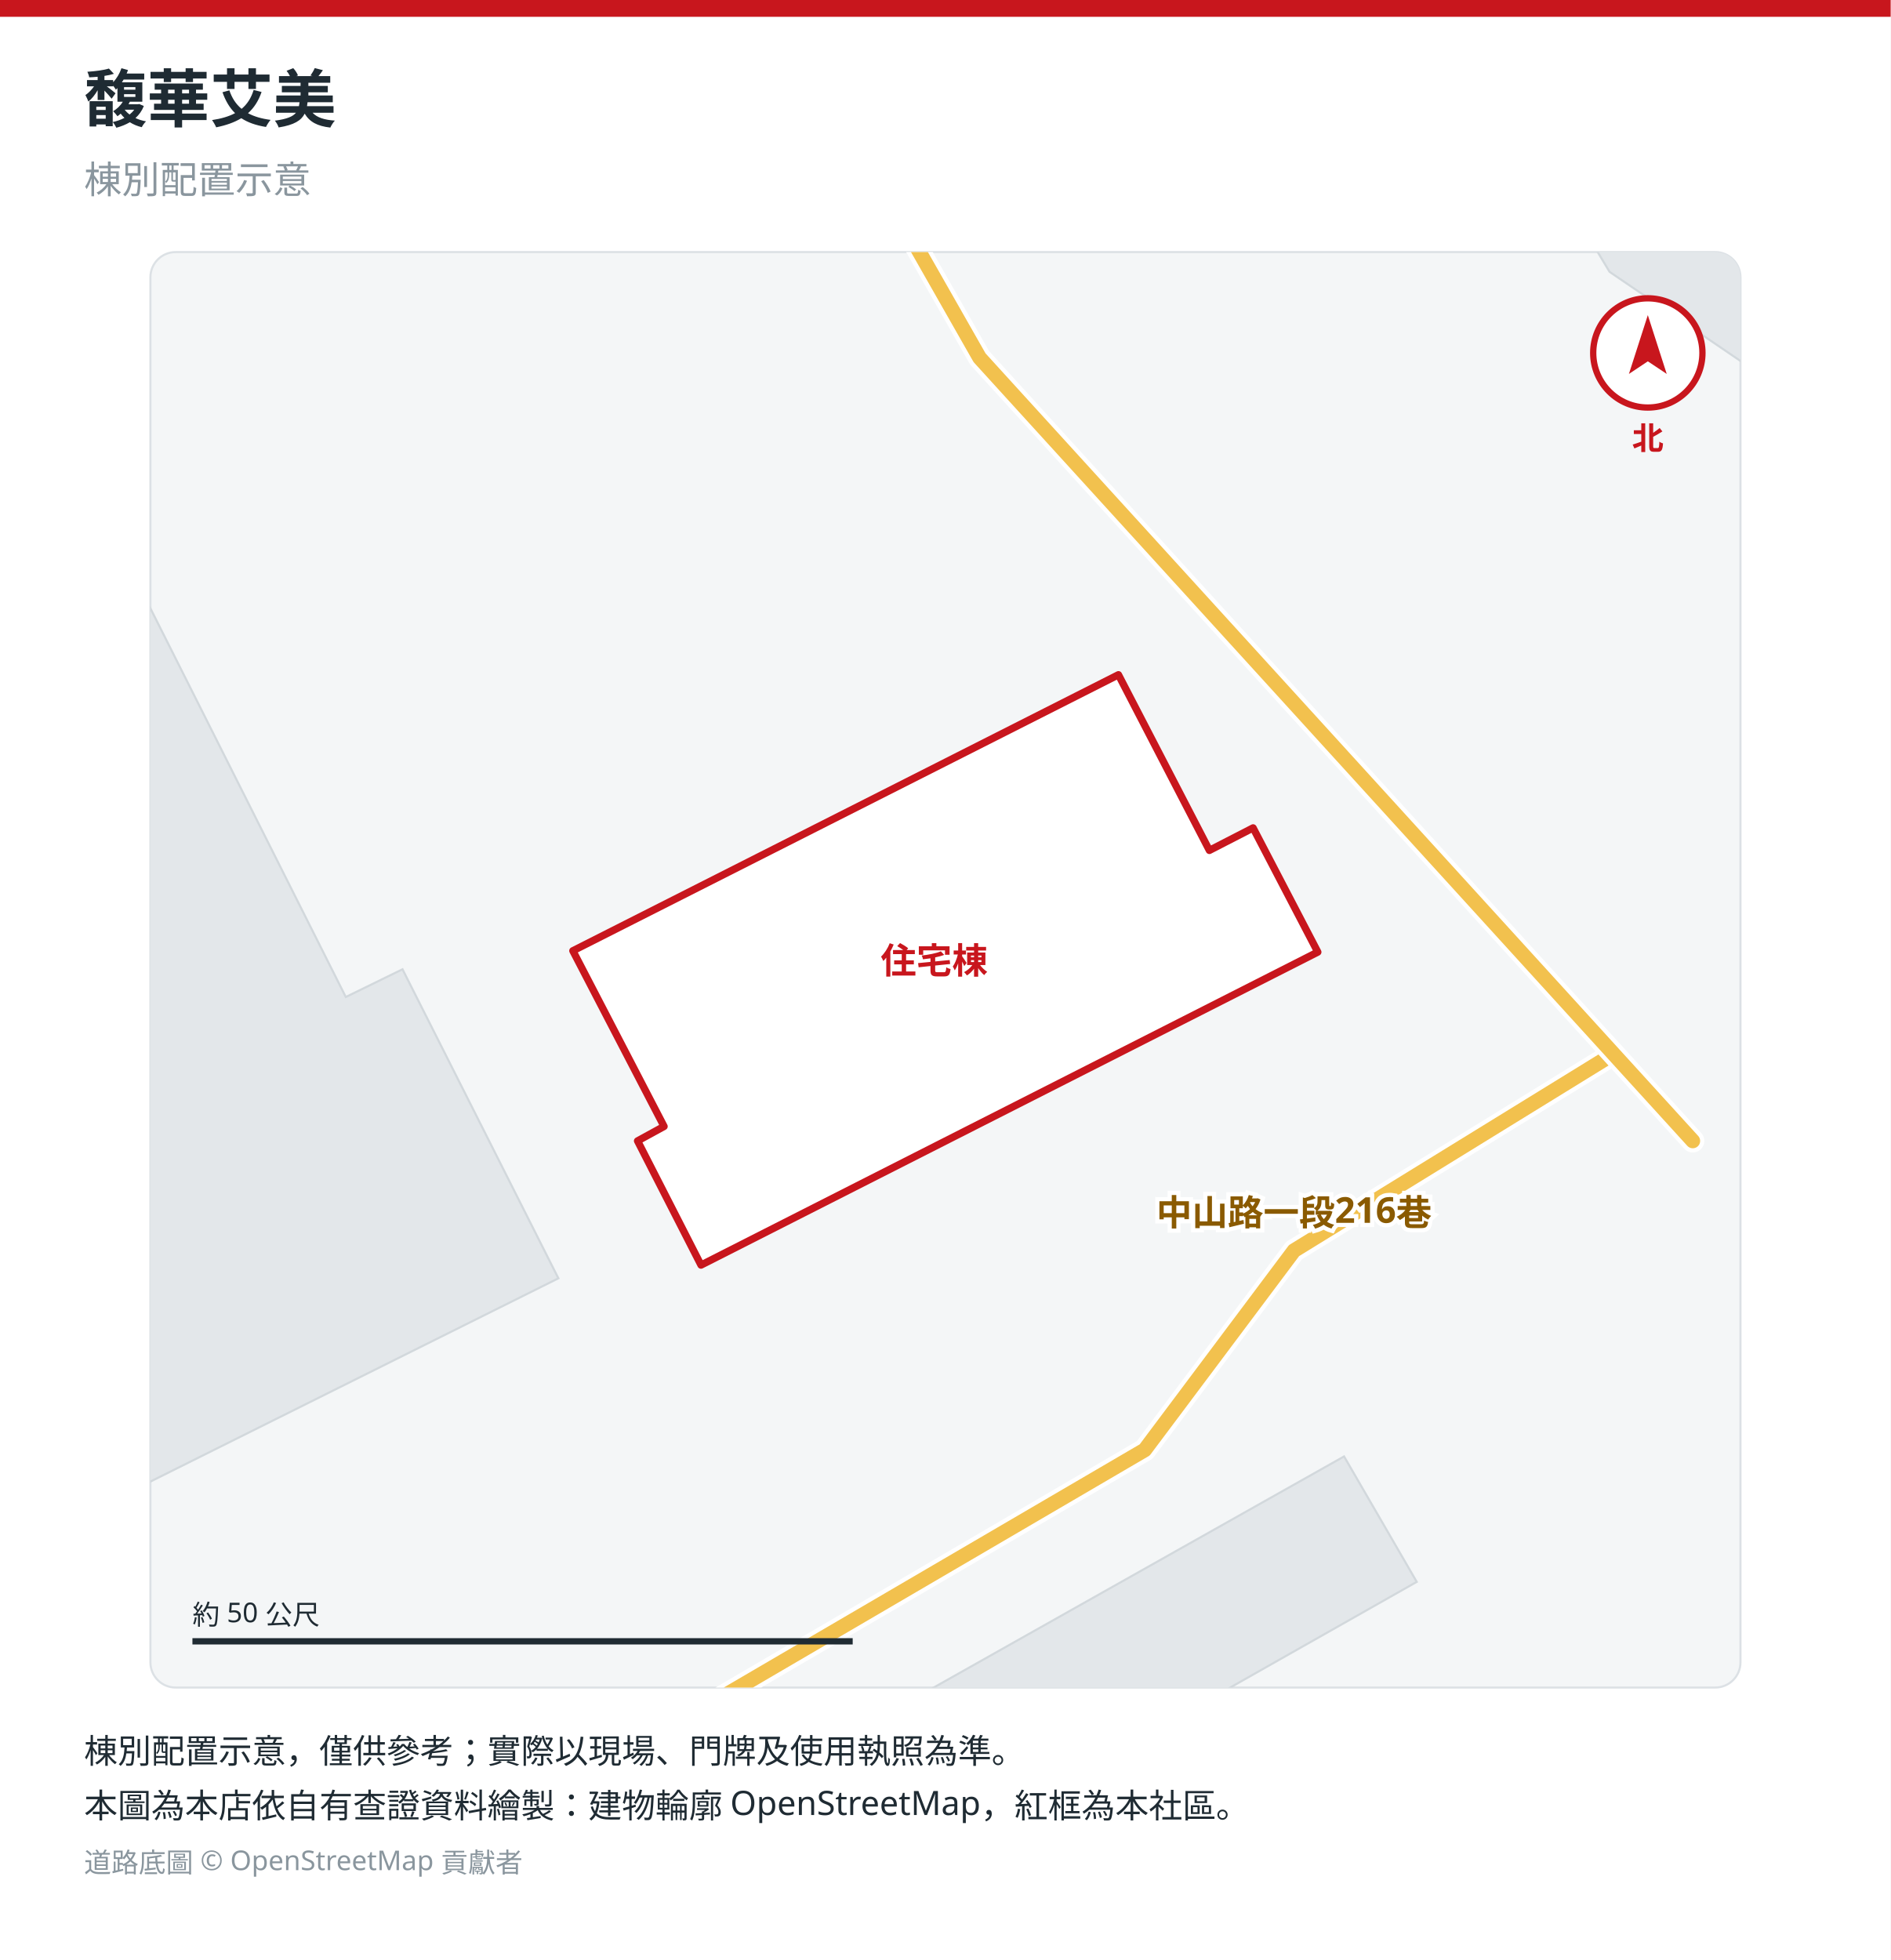
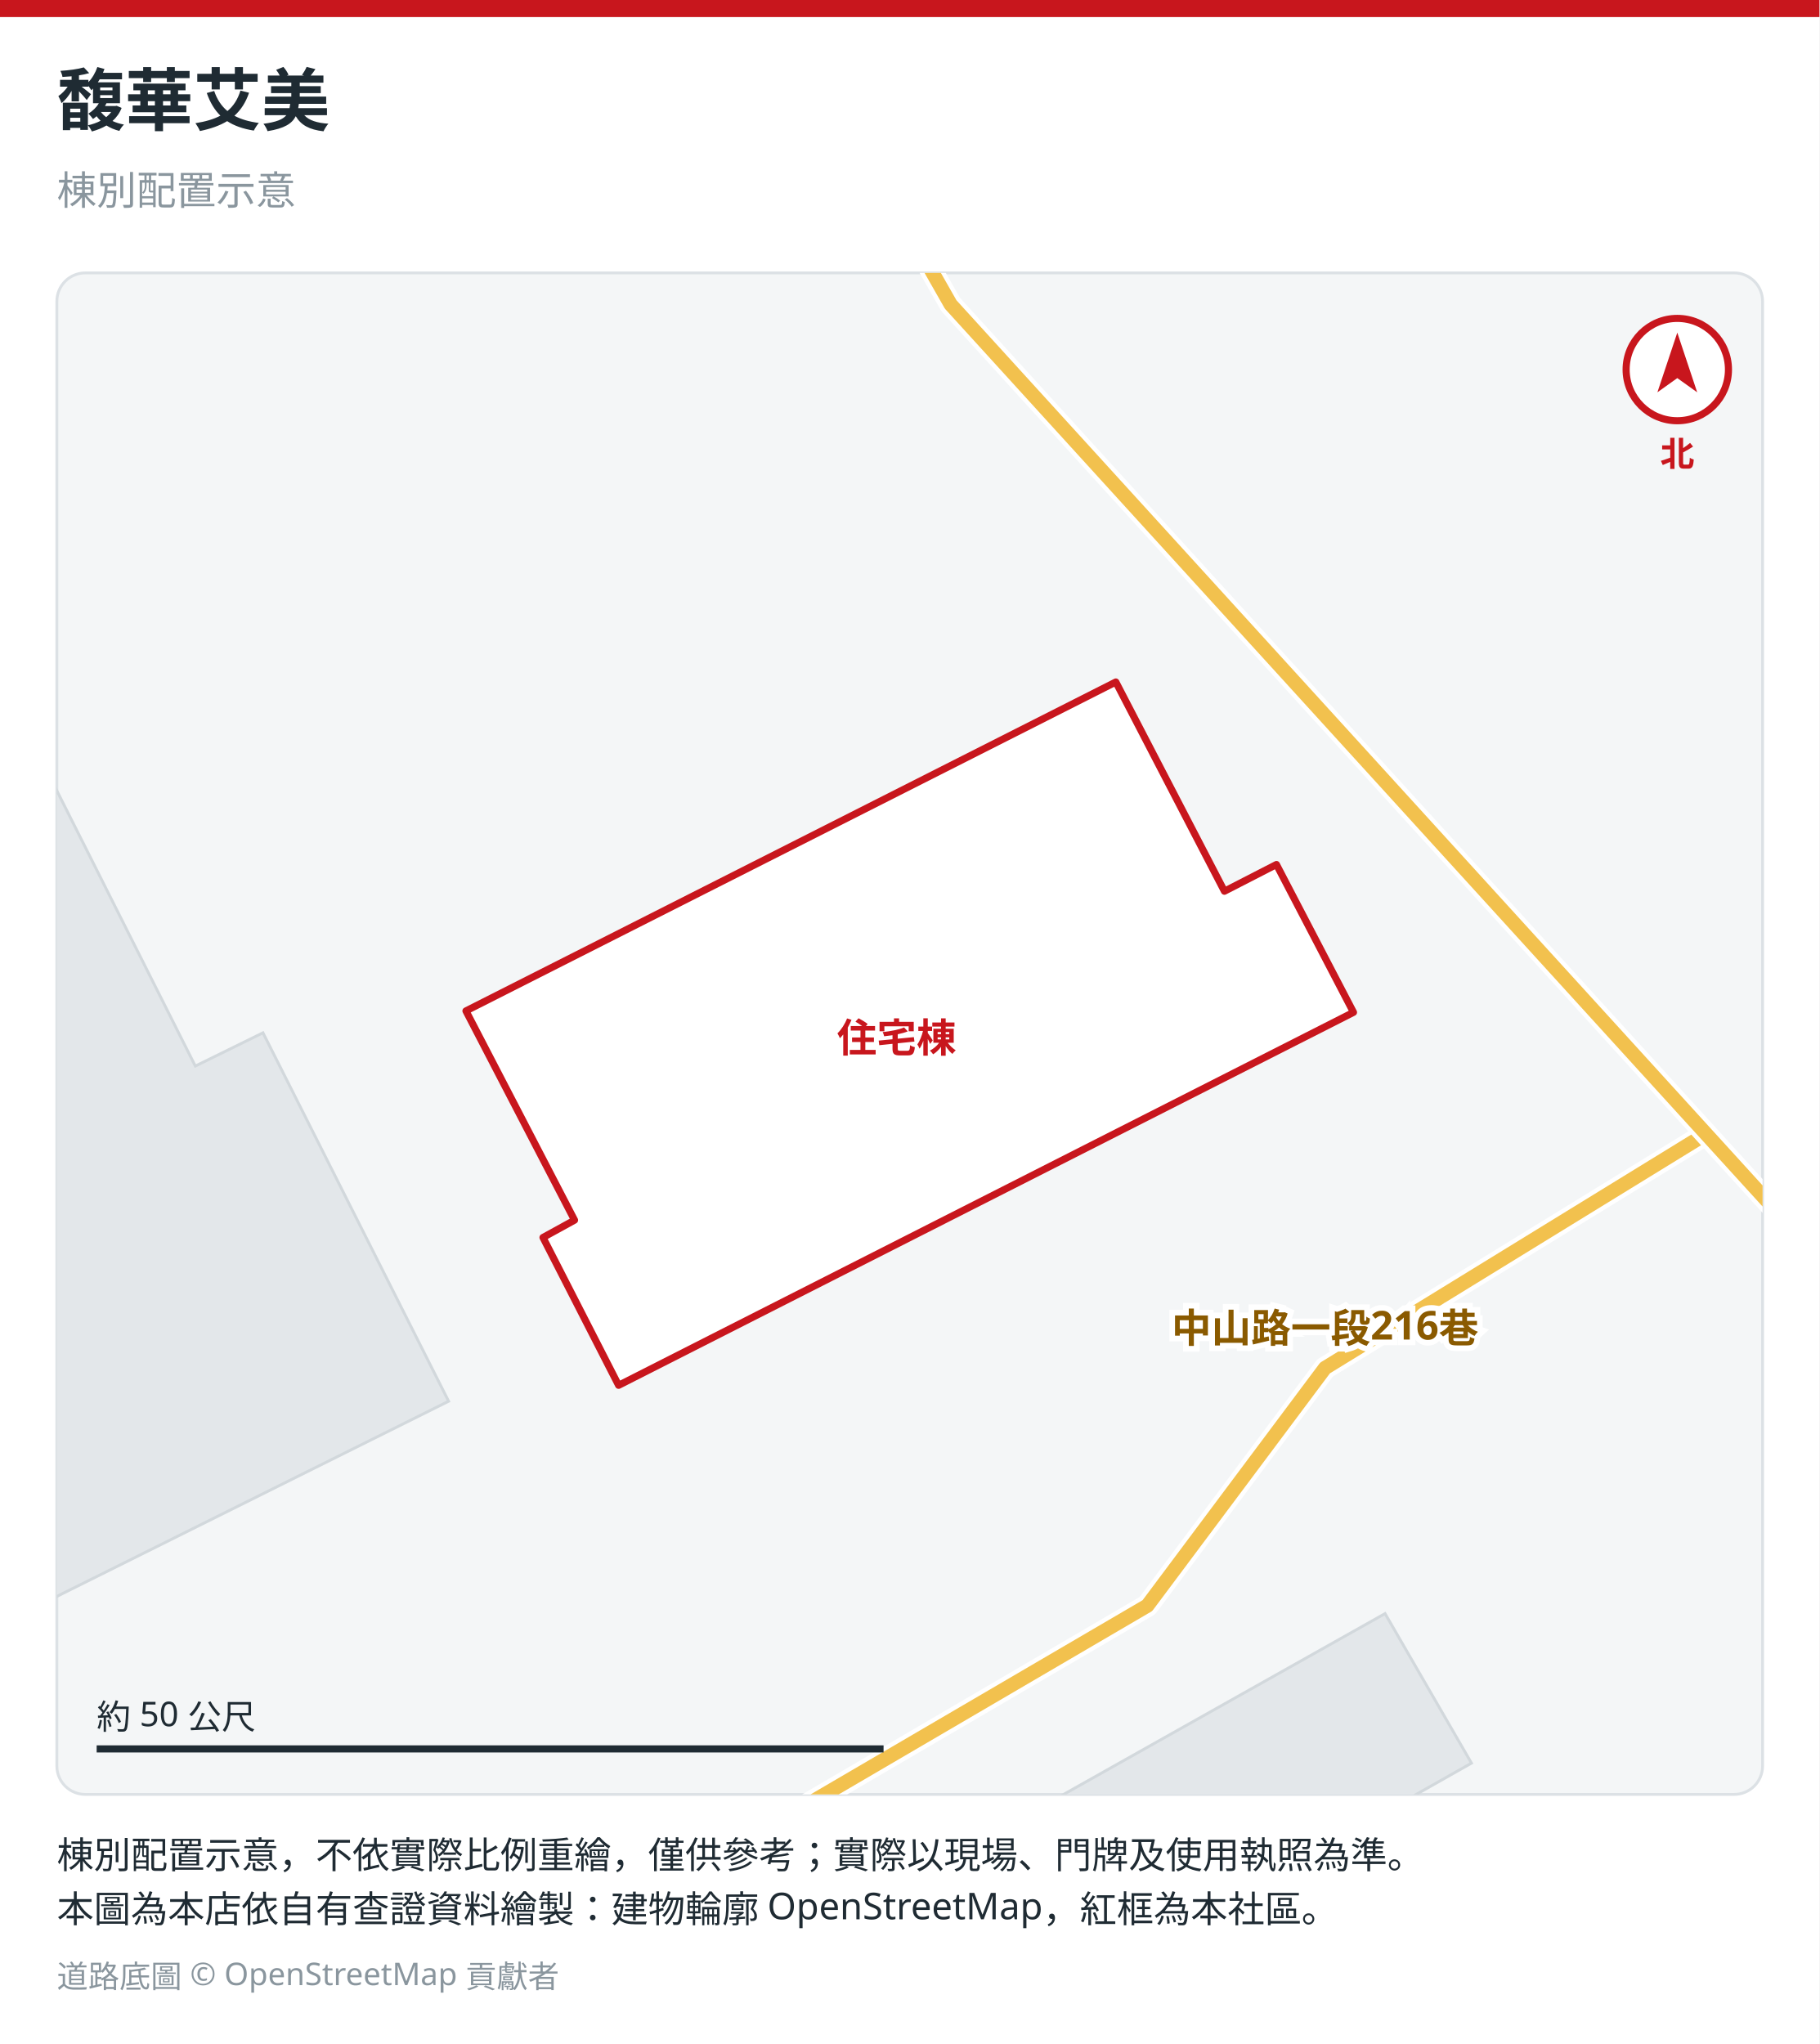
- <svg xmlns="http://www.w3.org/2000/svg" viewBox="0 0 900 933" width="900" height="933" font-family="Noto Sans TC, Microsoft JhengHei, PingFang TC, sans-serif">
+ <svg xmlns="http://www.w3.org/2000/svg" viewBox="0 0 640 719" preserveAspectRatio="xMidYMin meet" style="width:100%;height:auto;max-width:1280px" font-family="Noto Sans TC, Microsoft JhengHei, PingFang TC, sans-serif">
  <rect width="100%" height="100%" fill="#FFFFFF" />
-   <rect width="100%" height="8" fill="#C8161D" />
-   <text x="40" y="58" font-size="30" font-weight="700" fill="#1F2B33">馥華艾美</text>
-   <text x="40" y="92" font-size="18" fill="#8A969E">棟別配置示意</text>
+   <rect width="100%" height="6" fill="#C8161D" />
+   <text x="20" y="44" font-size="24" font-weight="700" fill="#1F2B33">馥華艾美</text>
+   <text x="20" y="72" font-size="14" fill="#8A969E">棟別配置示意</text>
  <defs>
    <clipPath id="c">
-       <rect x="71.6" y="120.0" width="756.9" height="683.3" rx="12" />
+       <rect x="20.0" y="96.0" width="600.0" height="535.2" rx="10" />
    </clipPath>
  </defs>
-   <rect x="71.6" y="120.0" width="756.9" height="683.3" rx="12" fill="#F4F6F7" stroke="#DCE1E5" />
+   <rect x="20.0" y="96.0" width="600.0" height="535.2" rx="10" fill="#F4F6F7" stroke="#DCE1E5" />
  <g clip-path="url(#c)">
-     <path d="M199.2,959.2 L231.9,1035.3 L406.6,960.5 L373.9,885.1 Z" fill="#E3E7EA" stroke="#D2D8DC" stroke-width="1" />
-     <path d="M429.9,811.5 L464.5,871.9 L674.4,753.0 L639.8,693.3 Z" fill="#E3E7EA" stroke="#D2D8DC" stroke-width="1" />
-     <path d="M846.7,-82.4 L880.6,-59.2 L946.6,-154.1 L1062.3,-74.9 L1174.8,1.8 L1191.8,13.1 L1000.7,289.1 L766.2,129.4 L717.8,49.0 L775.0,-30.9 Z" fill="#E3E7EA" stroke="#D2D8DC" stroke-width="1" />
-     <path d="M1174.8,1.8 L1062.3,-74.9 L1103.2,-134.0 L1037.8,-178.6 L944.1,-242.1 L1015.1,-344.6 L1109.4,-279.8 L1513.0,-3.8 L1442.6,98.0 L1215.7,-57.3 Z" fill="#E3E7EA" stroke="#D2D8DC" stroke-width="1" />
-     <path d="M788.8,-97.5 L728.5,-67.3 L676.3,-171.1 L736.7,-201.2 Z" fill="#E3E7EA" stroke="#D2D8DC" stroke-width="1" />
-     <path d="M1308.1,75.4 L1433.8,169.7 L1234.5,433.1 L1059.8,302.9 L1149.0,185.4 L1197.5,221.8 Z" fill="#E3E7EA" stroke="#D2D8DC" stroke-width="1" />
-     <path d="M-165.4,306.7 L30.7,209.3 L52.1,250.8 L164.6,474.6 L191.6,461.4 L265.8,608.5 L42.6,719.7 L-31.5,572.6 L-144.7,348.2 Z" fill="#E3E7EA" stroke="#D2D8DC" stroke-width="1" />
-     <path d="M-276.1,222.5 L-161.7,414.2 L-164.2,486.5 L103.6,921.5 L155.8,917.7 L544.9,690.2 L616.0,595.3 L766.2,502.8" fill="none" stroke="#FFFFFF" stroke-width="11" stroke-linecap="round" stroke-linejoin="round" />
-     <path d="M-276.1,222.5 L-161.7,414.2 L-164.2,486.5 L103.6,921.5 L155.8,917.7 L544.9,690.2 L616.0,595.3 L766.2,502.8" fill="none" stroke="#F2C14E" stroke-width="7" stroke-linecap="round" stroke-linejoin="round" />
-     <path d="M321.1,-84.9 L466.3,170.3 L805.8,543.1" fill="none" stroke="#FFFFFF" stroke-width="11" stroke-linecap="round" stroke-linejoin="round" />
-     <path d="M321.1,-84.9 L466.3,170.3 L805.8,543.1" fill="none" stroke="#F2C14E" stroke-width="7" stroke-linecap="round" stroke-linejoin="round" />
-     <path d="M272.7,452.6 L532.4,321.2 L575.7,404.8 L596.5,394.1 L627.3,453.2 L333.7,602.2 L303.5,543.1 L316.1,536.2 Z" fill="#FFFFFF" stroke="#C8161D" stroke-width="3.5" stroke-linejoin="round" />
+     <path d="M99.2,801.7 L127.9,868.7 L281.8,802.8 L253.0,736.4 Z" fill="#E3E7EA" stroke="#D2D8DC" stroke-width="1" />
+     <path d="M302.3,671.6 L332.7,724.8 L517.6,620.2 L487.2,567.6 Z" fill="#E3E7EA" stroke="#D2D8DC" stroke-width="1" />
+     <path d="M669.3,-115.4 L699.2,-95.0 L757.3,-178.5 L859.1,-108.8 L958.2,-41.3 L973.1,-31.3 L804.9,211.7 L598.4,71.1 L555.8,0.2 L606.2,-70.1 Z" fill="#E3E7EA" stroke="#D2D8DC" stroke-width="1" />
+     <path d="M618.3,-128.7 L565.2,-102.2 L519.3,-193.5 L572.4,-220.1 Z" fill="#E3E7EA" stroke="#D2D8DC" stroke-width="1" />
+     <path d="M-221.9,227.2 L-49.2,141.4 L-30.4,177.9 L68.7,375.0 L92.5,363.3 L157.8,492.9 L-38.7,590.8 L-104.0,461.3 L-203.6,263.7 Z" fill="#E3E7EA" stroke="#D2D8DC" stroke-width="1" />
+     <path d="M-319.3,153.0 L-218.6,321.8 L-220.8,385.5 L15.0,768.5 L61.0,765.2 L403.6,564.8 L466.1,481.2 L598.4,399.9" fill="none" stroke="#FFFFFF" stroke-width="8" stroke-linecap="round" stroke-linejoin="round" />
+     <path d="M-319.3,153.0 L-218.6,321.8 L-220.8,385.5 L15.0,768.5 L61.0,765.2 L403.6,564.8 L466.1,481.2 L598.4,399.9" fill="none" stroke="#F2C14E" stroke-width="5" stroke-linecap="round" stroke-linejoin="round" />
+     <path d="M206.5,-117.7 L334.4,107.1 L633.3,435.3" fill="none" stroke="#FFFFFF" stroke-width="8" stroke-linecap="round" stroke-linejoin="round" />
+     <path d="M206.5,-117.7 L334.4,107.1 L633.3,435.3" fill="none" stroke="#F2C14E" stroke-width="5" stroke-linecap="round" stroke-linejoin="round" />
+     <path d="M163.9,355.6 L392.5,239.9 L430.7,313.5 L449.0,304.1 L476.1,356.1 L217.6,487.3 L191.0,435.3 L202.1,429.2 Z" fill="#FFFFFF" stroke="#C8161D" stroke-width="2.5" stroke-linejoin="round" />
  </g>
-   <text x="616.0" y="583.3" font-size="17" font-weight="700" fill="#8A5A00" text-anchor="middle" stroke="#FFFFFF" stroke-width="4" paint-order="stroke">中山路一段216巷</text>
-   <text x="444.7" y="463.4" font-size="17" font-weight="700" fill="#C8161D" text-anchor="middle" stroke="#FFFFFF" stroke-width="4" paint-order="stroke">住宅棟</text>
-   <circle cx="784.4" cy="168.0" r="26" fill="#FFFFFF" stroke="#C8161D" stroke-width="3" />
-   <path d="M784.4,150.0 L793.4,178.0 L784.4,172.0 L775.4,178.0 Z" fill="#C8161D" />
-   <text x="784.4" y="214.0" font-size="15" font-weight="700" fill="#C8161D" text-anchor="middle">北</text>
-   <line x1="91.6" y1="781.3" x2="405.9" y2="781.3" stroke="#1F2B33" stroke-width="3" />
-   <text x="91.6" y="773.3" font-size="13" fill="#1F2B33">約 50 公尺</text>
-   <text x="40" y="839.3" font-size="16" fill="#1F2B33">棟別配置示意，僅供參考；實際以現場、門牌及使用執照為準。</text>
-   <text x="40" y="865.3" font-size="16" fill="#1F2B33">本圖為本店依自有查證資料繪製：建物輪廓 OpenStreetMap，紅框為本社區。</text>
-   <text x="40" y="891.3" font-size="13" fill="#8A969E">道路底圖 © OpenStreetMap 貢獻者</text>
+   <text x="466.1" y="472.2" font-size="14" font-weight="700" fill="#8A5A00" text-anchor="middle" stroke="#FFFFFF" stroke-width="4" paint-order="stroke">中山路一段216巷</text>
+   <text x="315.4" y="370.1" font-size="14" font-weight="700" fill="#C8161D" text-anchor="middle" stroke="#FFFFFF" stroke-width="4" paint-order="stroke">住宅棟</text>
+   <circle cx="590.0" cy="130.0" r="18" fill="#FFFFFF" stroke="#C8161D" stroke-width="2.5" />
+   <path d="M590.0,117.0 L597.0,138.0 L590.0,133.0 L583.0,138.0 Z" fill="#C8161D" />
+   <text x="590.0" y="164.0" font-size="12" font-weight="700" fill="#C8161D" text-anchor="middle">北</text>
+   <line x1="34.0" y1="615.2" x2="310.8" y2="615.2" stroke="#1F2B33" stroke-width="2.5" />
+   <text x="34.0" y="608.2" font-size="12" fill="#1F2B33">約 50 公尺</text>
+   <text x="20" y="657.2" font-size="13" fill="#1F2B33">棟別配置示意，不依實際比例重繪，僅供參考；實際以現場、門牌及使用執照為準。</text>
+   <text x="20" y="676.2" font-size="13" fill="#1F2B33">本圖為本店依自有查證資料繪製：建物輪廓 OpenStreetMap，紅框為本社區。</text>
+   <text x="20" y="699.2" font-size="11" fill="#8A969E">道路底圖 © OpenStreetMap 貢獻者</text>
</svg>
